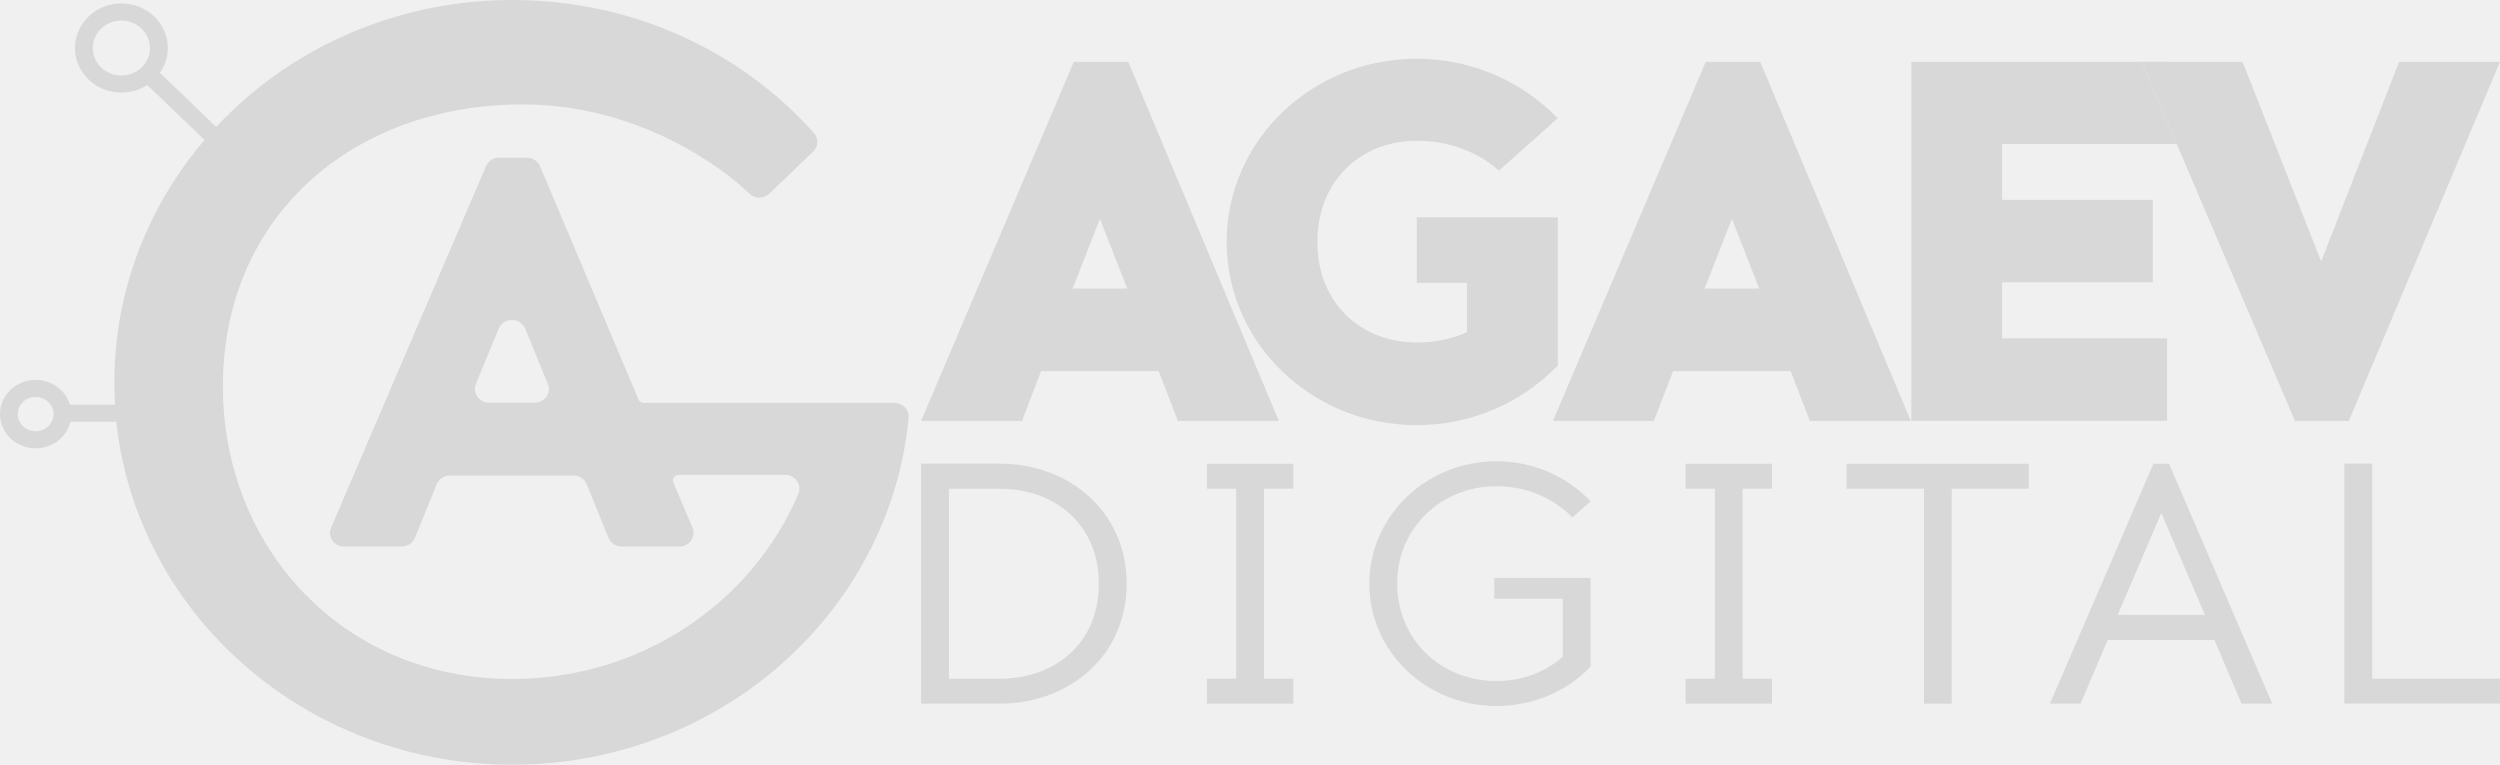
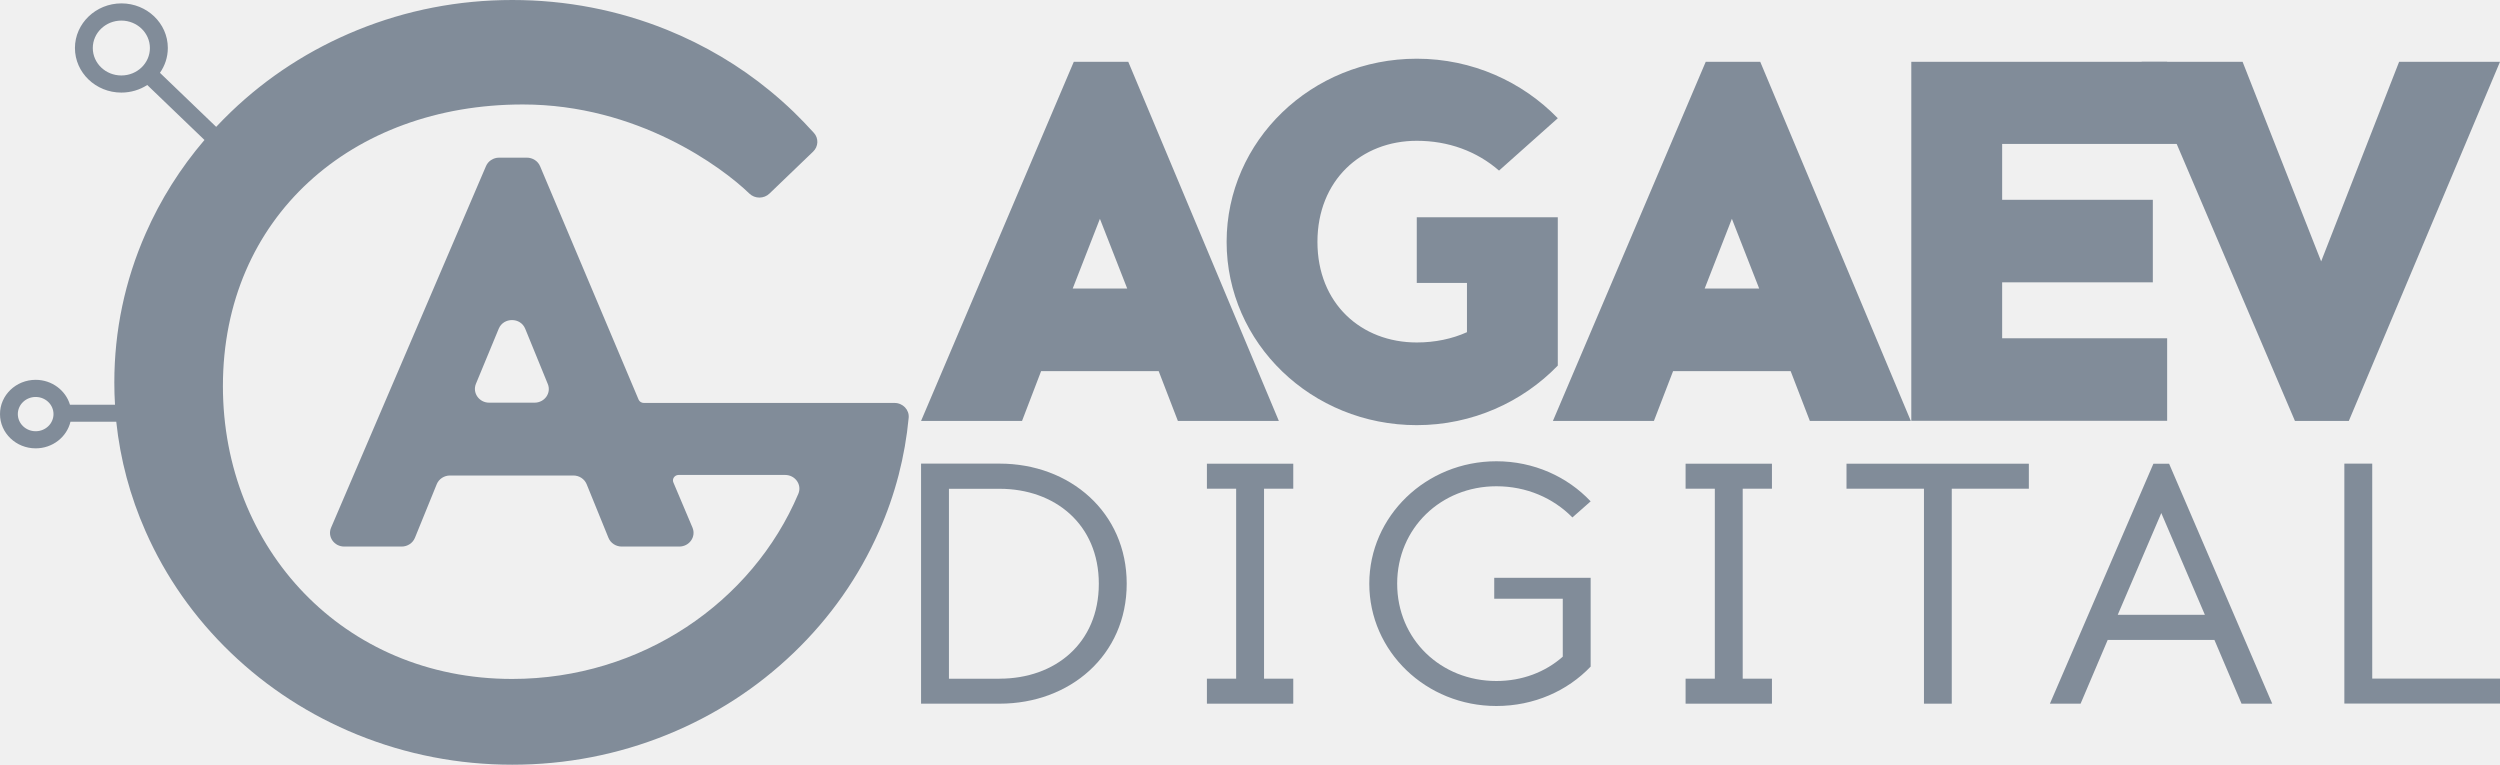
<svg xmlns="http://www.w3.org/2000/svg" width="85" height="26" viewBox="0 0 85 26" fill="none">
-   <g opacity="0.2">
-     <path d="M30.414 13.7H21.891C21.812 13.7 21.742 13.656 21.712 13.586L18.362 5.65C18.289 5.475 18.11 5.36 17.911 5.36H16.97C16.775 5.36 16.596 5.475 16.523 5.65L11.257 17.94C11.125 18.246 11.36 18.583 11.704 18.583H13.656C13.855 18.583 14.034 18.465 14.107 18.287L14.849 16.463C14.922 16.285 15.101 16.167 15.3 16.167H19.495C19.694 16.167 19.873 16.285 19.946 16.463L20.688 18.287C20.761 18.465 20.94 18.583 21.139 18.583H23.094C23.439 18.583 23.674 18.249 23.545 17.94L22.895 16.403C22.842 16.282 22.938 16.148 23.074 16.148H26.693C27.038 16.148 27.273 16.482 27.144 16.788C25.583 20.477 21.808 23.084 17.411 23.084C11.668 23.084 7.579 18.631 7.579 13.13C7.579 7.401 11.95 3.552 17.775 3.552C21.676 3.552 24.549 5.682 25.477 6.58C25.666 6.764 25.974 6.764 26.163 6.58L27.647 5.154C27.826 4.982 27.84 4.705 27.674 4.52C27.452 4.275 27.22 4.033 26.981 3.801C26.726 3.556 26.461 3.32 26.186 3.094C25.136 2.231 23.959 1.534 22.68 1.015C21.02 0.344 19.247 0 17.418 0C15.588 0 13.819 0.344 12.152 1.022C10.541 1.678 9.093 2.613 7.85 3.807C7.678 3.973 7.512 4.141 7.35 4.313L5.438 2.476C5.607 2.235 5.706 1.945 5.706 1.63C5.706 0.793 4.997 0.115 4.129 0.115C3.261 0.115 2.548 0.796 2.548 1.633C2.548 2.47 3.257 3.148 4.126 3.148C4.45 3.148 4.755 3.053 5.007 2.89L6.952 4.759C6.131 5.72 5.458 6.786 4.951 7.942C4.245 9.546 3.887 11.249 3.887 13.003C3.887 13.258 3.894 13.509 3.91 13.761H2.379C2.234 13.274 1.766 12.914 1.213 12.914C0.543 12.914 0 13.436 0 14.079C0 14.722 0.543 15.244 1.213 15.244C1.789 15.244 2.27 14.859 2.396 14.34H3.953C4.089 15.623 4.421 16.867 4.948 18.061C5.63 19.608 6.604 20.999 7.847 22.193C9.09 23.387 10.538 24.323 12.149 24.978C13.819 25.656 15.592 26 17.418 26C19.244 26 21.016 25.656 22.686 24.978C24.297 24.323 25.745 23.387 26.988 22.193C28.231 20.999 29.205 19.608 29.887 18.061C30.163 17.437 30.385 16.801 30.554 16.148C30.719 15.511 30.832 14.865 30.895 14.206C30.921 13.936 30.699 13.7 30.414 13.7ZM18.173 13.691H16.632C16.291 13.691 16.056 13.36 16.181 13.051L16.957 11.176C17.119 10.784 17.699 10.784 17.858 11.179L18.624 13.054C18.753 13.36 18.518 13.691 18.173 13.691ZM4.126 2.566C3.589 2.566 3.155 2.149 3.155 1.633C3.155 1.117 3.592 0.7 4.126 0.7C4.659 0.7 5.097 1.117 5.097 1.633C5.097 2.149 4.663 2.566 4.126 2.566ZM1.213 14.662C0.878 14.662 0.606 14.401 0.606 14.079C0.606 13.758 0.878 13.497 1.213 13.497C1.548 13.497 1.819 13.758 1.819 14.079C1.819 14.401 1.548 14.662 1.213 14.662Z" fill="white" />
-     <path d="M30.414 13.7H21.891C21.812 13.7 21.742 13.656 21.712 13.586L18.362 5.65C18.289 5.475 18.11 5.36 17.911 5.36H16.97C16.775 5.36 16.596 5.475 16.523 5.65L11.257 17.94C11.125 18.246 11.36 18.583 11.704 18.583H13.656C13.855 18.583 14.034 18.465 14.107 18.287L14.849 16.463C14.922 16.285 15.101 16.167 15.3 16.167H19.495C19.694 16.167 19.873 16.285 19.946 16.463L20.688 18.287C20.761 18.465 20.94 18.583 21.139 18.583H23.094C23.439 18.583 23.674 18.249 23.545 17.94L22.895 16.403C22.842 16.282 22.938 16.148 23.074 16.148H26.693C27.038 16.148 27.273 16.482 27.144 16.788C25.583 20.477 21.808 23.084 17.411 23.084C11.668 23.084 7.579 18.631 7.579 13.13C7.579 7.401 11.95 3.552 17.775 3.552C21.676 3.552 24.549 5.682 25.477 6.58C25.666 6.764 25.974 6.764 26.163 6.58L27.647 5.154C27.826 4.982 27.84 4.705 27.674 4.52C27.452 4.275 27.22 4.033 26.981 3.801C26.726 3.556 26.461 3.32 26.186 3.094C25.136 2.231 23.959 1.534 22.68 1.015C21.02 0.344 19.247 0 17.418 0C15.588 0 13.819 0.344 12.152 1.022C10.541 1.678 9.093 2.613 7.85 3.807C7.678 3.973 7.512 4.141 7.35 4.313L5.438 2.476C5.607 2.235 5.706 1.945 5.706 1.63C5.706 0.793 4.997 0.115 4.129 0.115C3.261 0.115 2.548 0.796 2.548 1.633C2.548 2.47 3.257 3.148 4.126 3.148C4.45 3.148 4.755 3.053 5.007 2.89L6.952 4.759C6.131 5.72 5.458 6.786 4.951 7.942C4.245 9.546 3.887 11.249 3.887 13.003C3.887 13.258 3.894 13.509 3.91 13.761H2.379C2.234 13.274 1.766 12.914 1.213 12.914C0.543 12.914 0 13.436 0 14.079C0 14.722 0.543 15.244 1.213 15.244C1.789 15.244 2.27 14.859 2.396 14.34H3.953C4.089 15.623 4.421 16.867 4.948 18.061C5.63 19.608 6.604 20.999 7.847 22.193C9.09 23.387 10.538 24.323 12.149 24.978C13.819 25.656 15.592 26 17.418 26C19.244 26 21.016 25.656 22.686 24.978C24.297 24.323 25.745 23.387 26.988 22.193C28.231 20.999 29.205 19.608 29.887 18.061C30.163 17.437 30.385 16.801 30.554 16.148C30.719 15.511 30.832 14.865 30.895 14.206C30.921 13.936 30.699 13.7 30.414 13.7ZM18.173 13.691H16.632C16.291 13.691 16.056 13.36 16.181 13.051L16.957 11.176C17.119 10.784 17.699 10.784 17.858 11.179L18.624 13.054C18.753 13.36 18.518 13.691 18.173 13.691ZM4.126 2.566C3.589 2.566 3.155 2.149 3.155 1.633C3.155 1.117 3.592 0.7 4.126 0.7C4.659 0.7 5.097 1.117 5.097 1.633C5.097 2.149 4.663 2.566 4.126 2.566ZM1.213 14.662C0.878 14.662 0.606 14.401 0.606 14.079C0.606 13.758 0.878 13.497 1.213 13.497C1.548 13.497 1.819 13.758 1.819 14.079C1.819 14.401 1.548 14.662 1.213 14.662Z" fill="#787879" />
-     <path d="M34.749 14.312H31.316L36.509 2.101H38.361L43.481 14.312H40.048L39.395 12.618H35.398L34.749 14.312ZM36.472 9.81H38.325L37.397 7.439L36.472 9.81Z" fill="white" />
-     <path d="M34.749 14.312H31.316L36.509 2.101H38.361L43.481 14.312H40.048L39.395 12.618H35.398L34.749 14.312ZM36.472 9.81H38.325L37.397 7.439L36.472 9.81Z" fill="#787879" />
-     <path d="M52.965 4.02L50.967 5.8C50.205 5.138 49.24 4.787 48.17 4.787C46.281 4.787 44.793 6.131 44.793 8.225C44.793 10.32 46.281 11.644 48.17 11.644C48.786 11.644 49.37 11.523 49.877 11.294V9.619H48.17V7.388H52.965V12.43C51.766 13.668 50.059 14.455 48.17 14.455C44.591 14.455 41.705 11.663 41.705 8.225C41.705 4.787 44.591 1.996 48.17 1.996C50.059 1.996 51.766 2.782 52.965 4.02Z" fill="white" />
-     <path d="M52.965 4.02L50.967 5.8C50.205 5.138 49.24 4.787 48.17 4.787C46.281 4.787 44.793 6.131 44.793 8.225C44.793 10.32 46.281 11.644 48.17 11.644C48.786 11.644 49.37 11.523 49.877 11.294V9.619H48.17V7.388H52.965V12.43C51.766 13.668 50.059 14.455 48.17 14.455C44.591 14.455 41.705 11.663 41.705 8.225C41.705 4.787 44.591 1.996 48.17 1.996C50.059 1.996 51.766 2.782 52.965 4.02Z" fill="#787879" />
-     <path d="M56.233 14.312H52.799L57.995 2.101H59.848L64.968 14.312H61.535L60.882 12.618H56.885L56.233 14.312ZM57.959 9.81H59.812L58.884 7.439L57.959 9.81Z" fill="white" />
-     <path d="M56.233 14.312H52.799L57.995 2.101H59.848L64.968 14.312H61.535L60.882 12.618H56.885L56.233 14.312ZM57.959 9.81H59.812L58.884 7.439L57.959 9.81Z" fill="#787879" />
-     <path d="M73.196 6.793V9.6H68.073V11.501H73.683V14.308H64.984V2.101H73.683L74.303 4.893H68.073V6.793H73.196Z" fill="white" />
-     <path d="M73.196 6.793V9.6H68.073V11.501H73.683V14.308H64.984V2.101H73.683L74.303 4.893H68.073V6.793H73.196Z" fill="#787879" />
-     <path d="M78.028 14.312L72.815 2.101H76.248L78.919 8.887L81.57 2.101H85L79.86 14.312H78.028Z" fill="white" />
-     <path d="M78.028 14.312L72.815 2.101H76.248L78.919 8.887L81.57 2.101H85L79.86 14.312H78.028Z" fill="#787879" />
-     <path d="M33.987 15.763C36.376 15.763 38.308 17.418 38.308 19.844C38.308 22.279 36.379 23.925 33.987 23.925H31.316V15.763H33.987ZM33.987 23.075C35.869 23.075 37.36 21.875 37.36 19.847C37.36 17.829 35.869 16.619 33.987 16.619H32.264V23.078H33.987V23.075Z" fill="white" />
-     <path d="M33.987 15.763C36.376 15.763 38.308 17.418 38.308 19.844C38.308 22.279 36.379 23.925 33.987 23.925H31.316V15.763H33.987ZM33.987 23.075C35.869 23.075 37.36 21.875 37.36 19.847C37.36 17.829 35.869 16.619 33.987 16.619H32.264V23.078H33.987V23.075Z" fill="#787879" />
-     <path d="M43.971 23.075V23.925H41.035V23.075H42.029V16.616H41.035V15.766H43.971V16.616H42.977V23.075H43.971Z" fill="white" />
-     <path d="M43.971 23.075V23.925H41.035V23.075H42.029V16.616H41.035V15.766H43.971V16.616H42.977V23.075H43.971Z" fill="#787879" />
-     <path d="M54.082 17.046L53.462 17.593C52.806 16.928 51.898 16.533 50.877 16.533C48.995 16.533 47.504 17.956 47.504 19.844C47.504 21.744 48.995 23.154 50.877 23.154C51.752 23.154 52.541 22.852 53.134 22.327V20.356H50.804V19.646H54.082V22.664C53.293 23.492 52.153 24.004 50.877 24.004C48.488 24.004 46.556 22.152 46.556 19.844C46.556 17.549 48.485 15.683 50.877 15.683C52.15 15.683 53.293 16.209 54.082 17.046Z" fill="white" />
-     <path d="M54.082 17.046L53.462 17.593C52.806 16.928 51.898 16.533 50.877 16.533C48.995 16.533 47.504 17.956 47.504 19.844C47.504 21.744 48.995 23.154 50.877 23.154C51.752 23.154 52.541 22.852 53.134 22.327V20.356H50.804V19.646H54.082V22.664C53.293 23.492 52.153 24.004 50.877 24.004C48.488 24.004 46.556 22.152 46.556 19.844C46.556 17.549 48.485 15.683 50.877 15.683C52.15 15.683 53.293 16.209 54.082 17.046Z" fill="#787879" />
-     <path d="M60.246 23.075V23.925H57.31V23.075H58.304V16.616H57.31V15.766H60.246V16.616H59.252V23.075H60.246Z" fill="white" />
-     <path d="M60.246 23.075V23.925H57.31V23.075H58.304V16.616H57.31V15.766H60.246V16.616H59.252V23.075H60.246Z" fill="#787879" />
-     <path d="M66.36 23.925H65.415V16.616H62.781V15.766H68.981V16.616H66.36V23.925Z" fill="white" />
-     <path d="M66.36 23.925H65.415V16.616H62.781V15.766H68.981V16.616H66.36V23.925Z" fill="#787879" />
-     <path d="M70.74 23.925H69.697L73.216 15.766H73.749L77.256 23.925H76.212L75.29 21.757H71.662L70.74 23.925ZM72.003 20.904H74.966L73.484 17.444L72.003 20.904Z" fill="white" />
-     <path d="M70.74 23.925H69.697L73.216 15.766H73.749L77.256 23.925H76.212L75.29 21.757H71.662L70.74 23.925ZM72.003 20.904H74.966L73.484 17.444L72.003 20.904Z" fill="#787879" />
-     <path d="M79.708 23.925V15.763H80.656V23.072H85V23.921H79.708V23.925Z" fill="white" />
-     <path d="M79.708 23.925V15.763H80.656V23.072H85V23.921H79.708V23.925Z" fill="#787879" />
-   </g>
+   <path d="M30.414 13.7H21.891C21.812 13.7 21.742 13.656 21.712 13.586L18.362 5.65C18.289 5.475 18.11 5.36 17.911 5.36H16.97C16.775 5.36 16.596 5.475 16.523 5.65L11.257 17.94C11.125 18.246 11.36 18.583 11.704 18.583H13.656C13.855 18.583 14.034 18.465 14.107 18.287L14.849 16.463C14.922 16.285 15.101 16.167 15.3 16.167H19.495C19.694 16.167 19.873 16.285 19.946 16.463L20.688 18.287C20.761 18.465 20.94 18.583 21.139 18.583H23.094C23.439 18.583 23.674 18.249 23.545 17.94L22.895 16.403C22.842 16.282 22.938 16.148 23.074 16.148H26.693C27.038 16.148 27.273 16.482 27.144 16.788C25.583 20.477 21.808 23.084 17.411 23.084C11.668 23.084 7.579 18.631 7.579 13.13C7.579 7.401 11.95 3.552 17.775 3.552C21.676 3.552 24.549 5.682 25.477 6.58C25.666 6.764 25.974 6.764 26.163 6.58L27.647 5.154C27.826 4.982 27.84 4.705 27.674 4.52C27.452 4.275 27.22 4.033 26.981 3.801C26.726 3.556 26.461 3.32 26.186 3.094C25.136 2.231 23.959 1.534 22.68 1.015C21.02 0.344 19.247 0 17.418 0C15.588 0 13.819 0.344 12.152 1.022C10.541 1.678 9.093 2.613 7.85 3.807C7.678 3.973 7.512 4.141 7.35 4.313L5.438 2.476C5.607 2.235 5.706 1.945 5.706 1.63C5.706 0.793 4.997 0.115 4.129 0.115C3.261 0.115 2.548 0.796 2.548 1.633C2.548 2.47 3.257 3.148 4.126 3.148C4.45 3.148 4.755 3.053 5.007 2.89L6.952 4.759C6.131 5.72 5.458 6.786 4.951 7.942C4.245 9.546 3.887 11.249 3.887 13.003C3.887 13.258 3.894 13.509 3.91 13.761H2.379C2.234 13.274 1.766 12.914 1.213 12.914C0.543 12.914 0 13.436 0 14.079C0 14.722 0.543 15.244 1.213 15.244C1.789 15.244 2.27 14.859 2.396 14.34H3.953C4.089 15.623 4.421 16.867 4.948 18.061C5.63 19.608 6.604 20.999 7.847 22.193C9.09 23.387 10.538 24.323 12.149 24.978C13.819 25.656 15.592 26 17.418 26C19.244 26 21.016 25.656 22.686 24.978C24.297 24.323 25.745 23.387 26.988 22.193C28.231 20.999 29.205 19.608 29.887 18.061C30.163 17.437 30.385 16.801 30.554 16.148C30.719 15.511 30.832 14.865 30.895 14.206C30.921 13.936 30.699 13.7 30.414 13.7ZM18.173 13.691H16.632C16.291 13.691 16.056 13.36 16.181 13.051L16.957 11.176C17.119 10.784 17.699 10.784 17.858 11.179L18.624 13.054C18.753 13.36 18.518 13.691 18.173 13.691ZM4.126 2.566C3.589 2.566 3.155 2.149 3.155 1.633C3.155 1.117 3.592 0.7 4.126 0.7C4.659 0.7 5.097 1.117 5.097 1.633C5.097 2.149 4.663 2.566 4.126 2.566ZM1.213 14.662C0.878 14.662 0.606 14.401 0.606 14.079C0.606 13.758 0.878 13.497 1.213 13.497C1.548 13.497 1.819 13.758 1.819 14.079C1.819 14.401 1.548 14.662 1.213 14.662Z" fill="#818C99" />
+   <path d="M34.749 14.312H31.316L36.509 2.101H38.361L43.481 14.312H40.048L39.395 12.618H35.398L34.749 14.312ZM36.472 9.81H38.325L37.397 7.439L36.472 9.81Z" fill="#818C99" />
+   <path d="M52.965 4.02L50.967 5.8C50.205 5.138 49.24 4.787 48.17 4.787C46.281 4.787 44.793 6.131 44.793 8.225C44.793 10.32 46.281 11.644 48.17 11.644C48.786 11.644 49.37 11.523 49.877 11.294V9.619H48.17V7.388H52.965V12.43C51.766 13.668 50.059 14.455 48.17 14.455C44.591 14.455 41.705 11.663 41.705 8.225C41.705 4.787 44.591 1.996 48.17 1.996C50.059 1.996 51.766 2.782 52.965 4.02Z" fill="#818C99" />
+   <path d="M56.233 14.312H52.799L57.995 2.101H59.848L64.968 14.312H61.535L60.882 12.618H56.885L56.233 14.312ZM57.959 9.81H59.812L58.884 7.439L57.959 9.81Z" fill="#818C99" />
+   <path d="M73.196 6.793V9.6H68.073V11.501H73.683V14.308H64.984V2.101H73.683L74.303 4.893H68.073V6.793H73.196Z" fill="#818C99" />
+   <path d="M78.028 14.312L72.815 2.101H76.248L78.919 8.887L81.57 2.101H85L79.86 14.312H78.028Z" fill="#818C99" />
+   <path d="M33.987 15.763C36.376 15.763 38.308 17.418 38.308 19.844C38.308 22.279 36.379 23.925 33.987 23.925H31.316V15.763H33.987ZM33.987 23.075C35.869 23.075 37.36 21.875 37.36 19.847C37.36 17.829 35.869 16.619 33.987 16.619H32.264V23.078H33.987V23.075Z" fill="#818C99" />
+   <path d="M43.971 23.075V23.925H41.035V23.075H42.029V16.616H41.035V15.766H43.971V16.616H42.977V23.075H43.971Z" fill="#818C99" />
+   <path d="M54.082 17.046L53.462 17.593C52.806 16.928 51.898 16.533 50.877 16.533C48.995 16.533 47.504 17.956 47.504 19.844C47.504 21.744 48.995 23.154 50.877 23.154C51.752 23.154 52.541 22.852 53.134 22.327V20.356H50.804V19.646H54.082V22.664C53.293 23.492 52.153 24.004 50.877 24.004C48.488 24.004 46.556 22.152 46.556 19.844C46.556 17.549 48.485 15.683 50.877 15.683C52.15 15.683 53.293 16.209 54.082 17.046Z" fill="#818C99" />
+   <path d="M60.246 23.075V23.925H57.31V23.075H58.304V16.616H57.31V15.766H60.246V16.616H59.252V23.075H60.246Z" fill="#818C99" />
+   <path d="M66.36 23.925H65.415V16.616H62.781V15.766H68.981V16.616H66.36V23.925Z" fill="#818C99" />
+   <path d="M70.74 23.925H69.697L73.216 15.766H73.749L77.256 23.925H76.212L75.29 21.757H71.662L70.74 23.925ZM72.003 20.904H74.966L73.484 17.444L72.003 20.904Z" fill="#818C99" />
+   <path d="M79.708 23.925V15.763H80.656V23.072H85V23.921H79.708V23.925Z" fill="#818C99" />
</svg>
